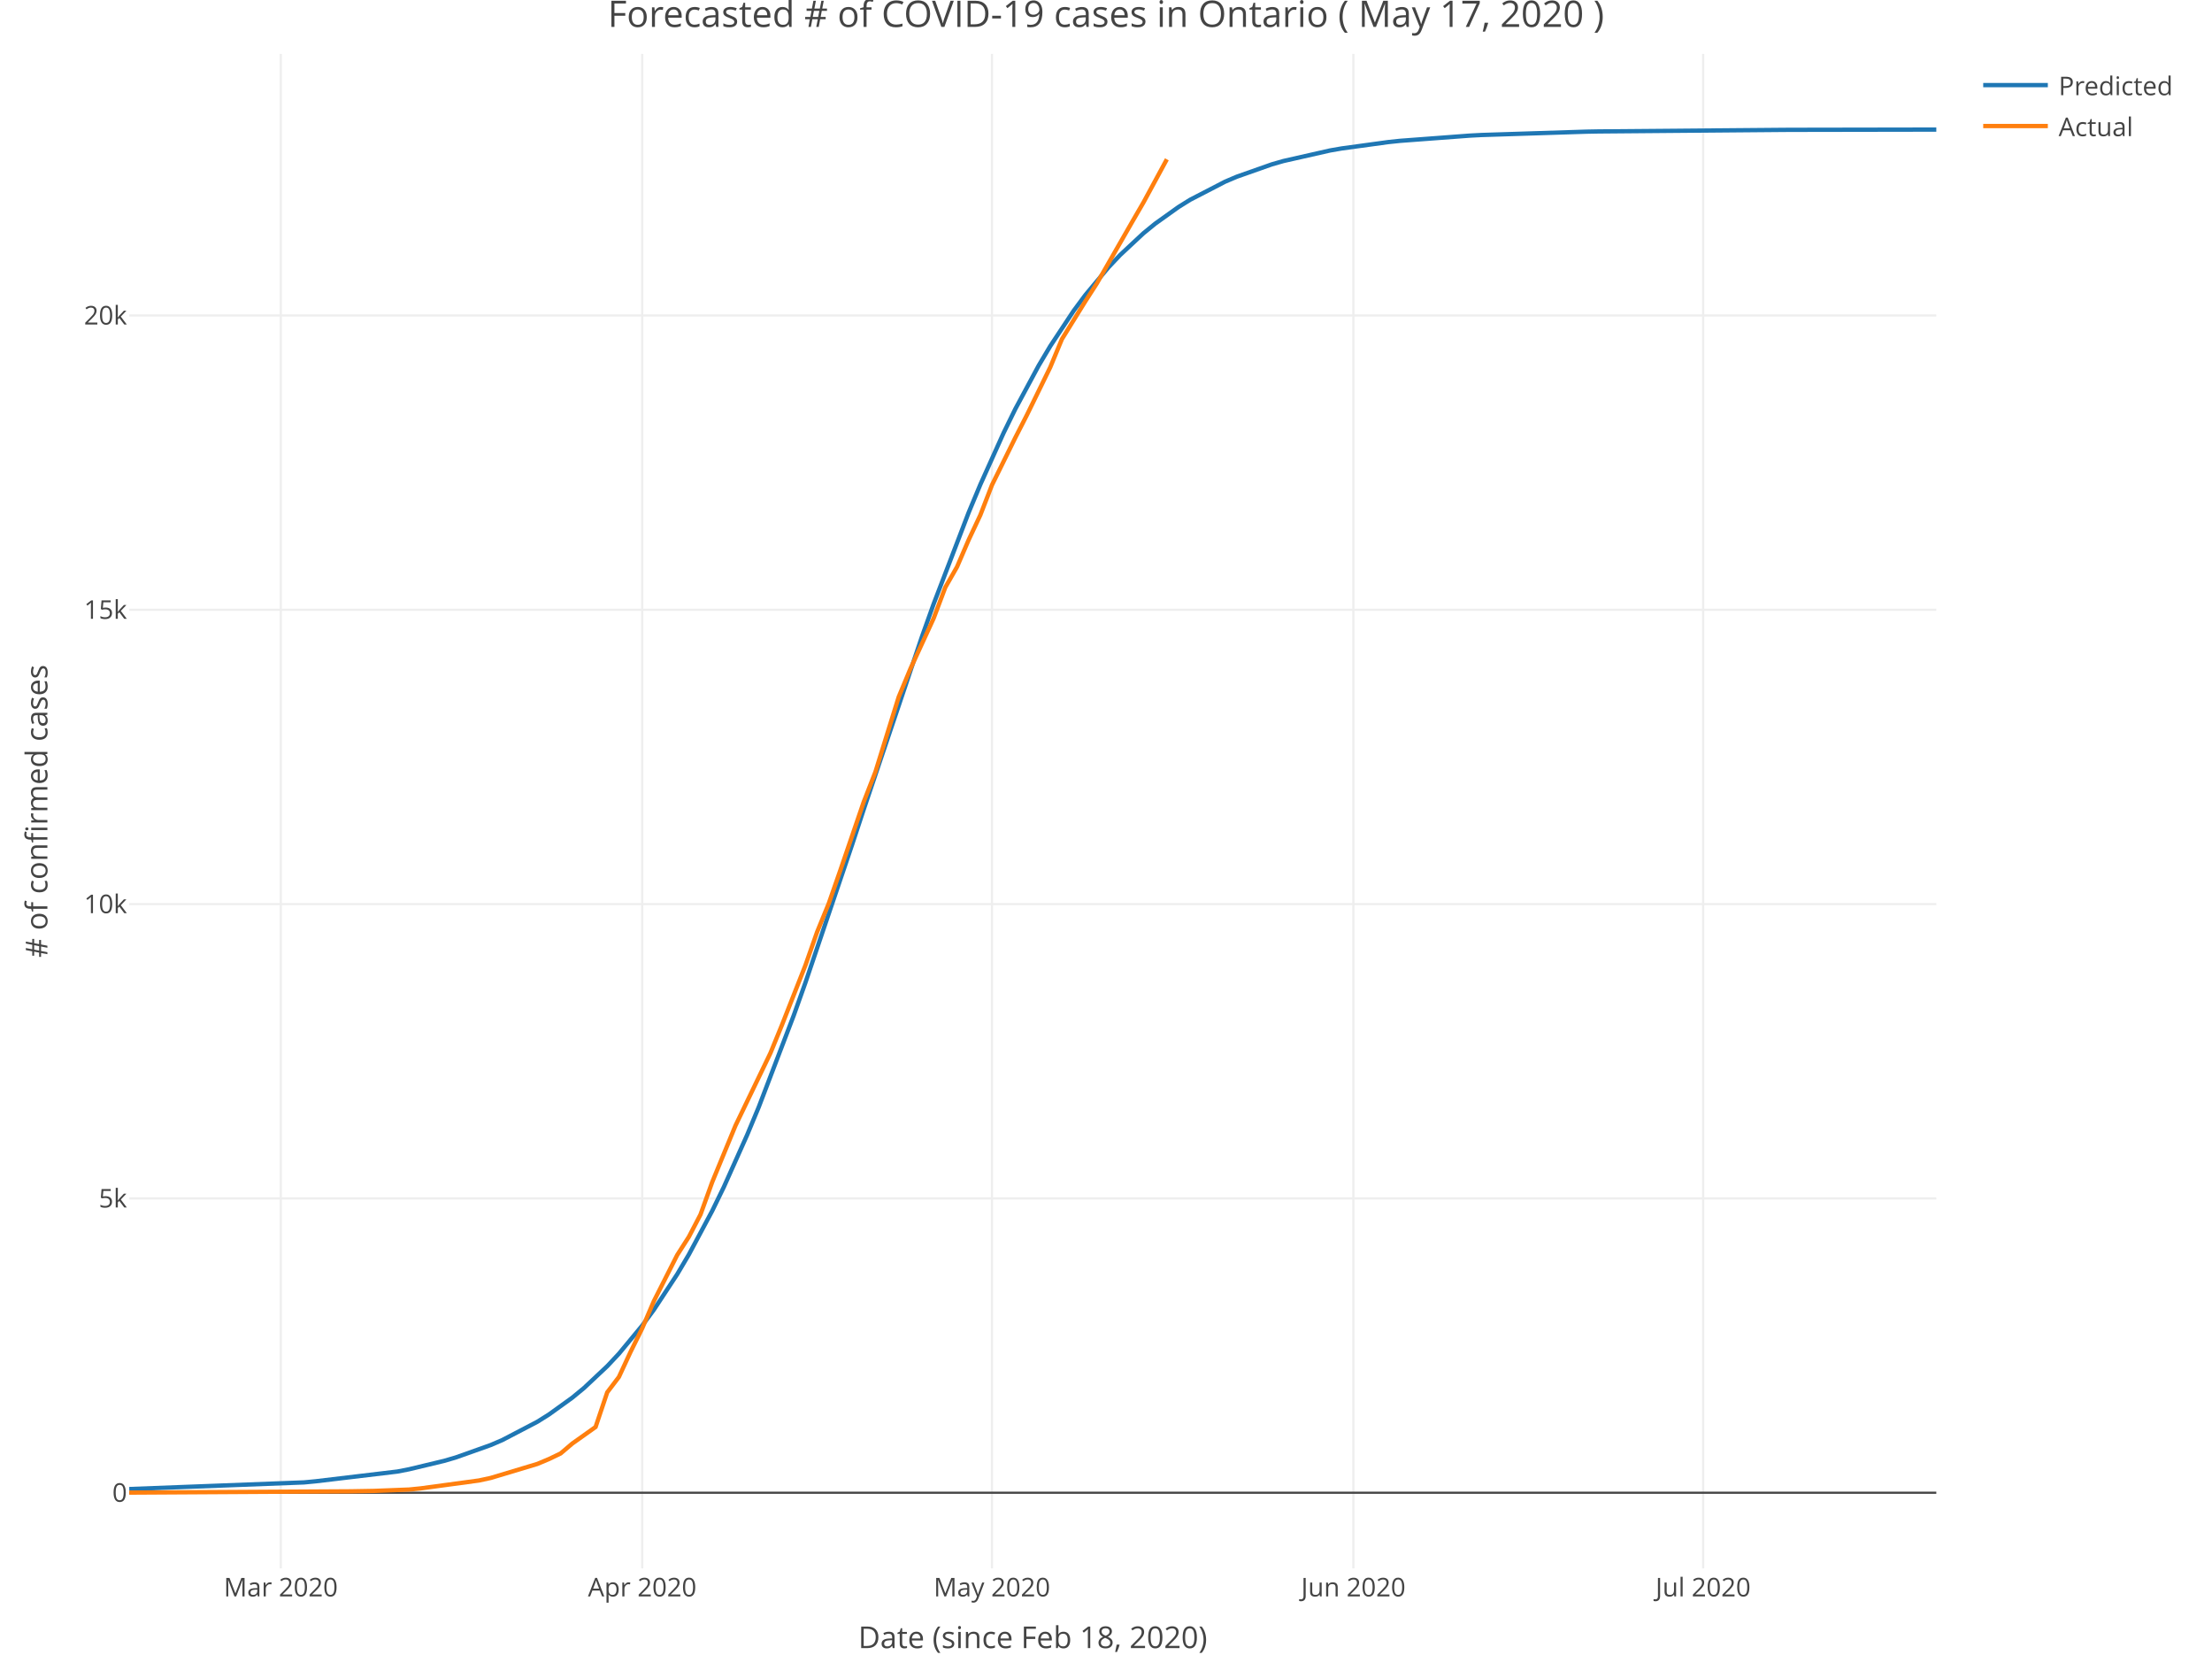
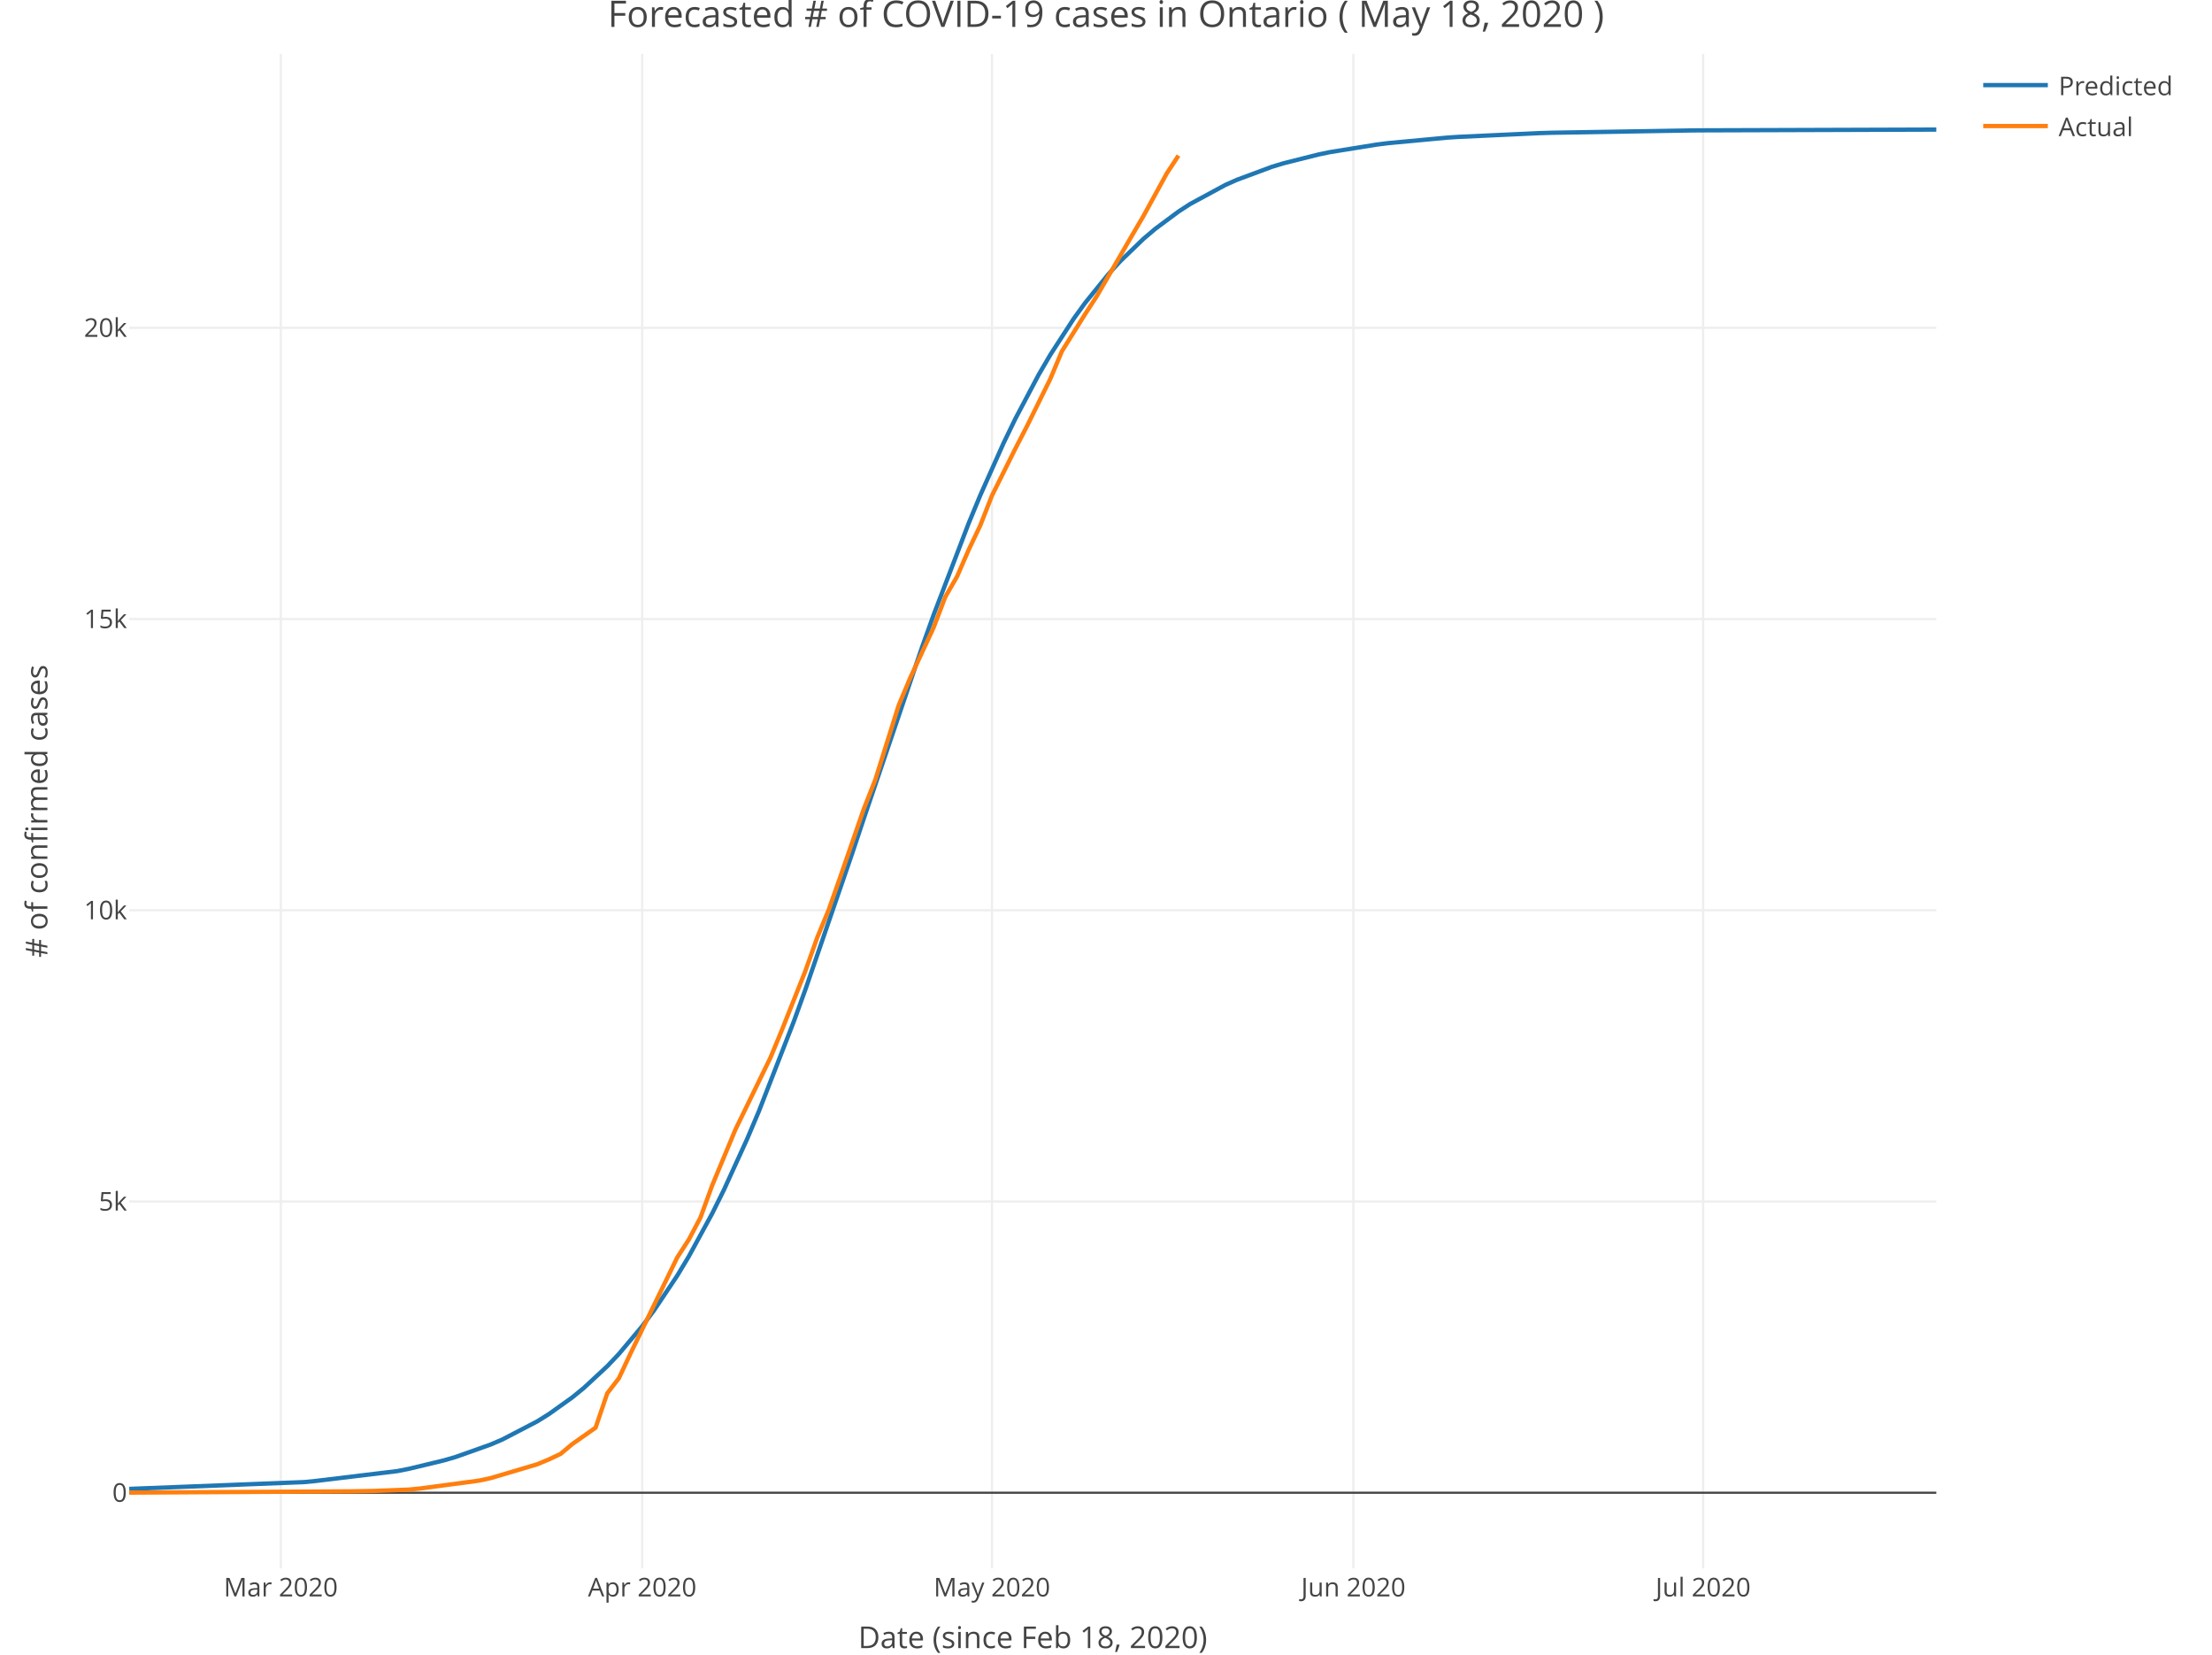
<svg xmlns="http://www.w3.org/2000/svg" class="main-svg" width="1027" height="768" style="" viewBox="0 0 1027 768">
  <rect x="0" y="0" width="1027" height="768" style="fill: rgb(255, 255, 255); fill-opacity: 1;" />
-   <defs id="defs-bf3b34">
+   <defs id="defs-dd9cb9">
    <g class="clips">
-       <clipPath id="clipbf3b34xyplot" class="plotclip">
+       <clipPath id="clipdd9cb9xyplot" class="plotclip">
        <rect width="839" height="703" />
      </clipPath>
-       <clipPath class="axesclip" id="clipbf3b34x">
+       <clipPath class="axesclip" id="clipdd9cb9x">
        <rect x="60" y="0" width="839" height="768" />
      </clipPath>
-       <clipPath class="axesclip" id="clipbf3b34y">
+       <clipPath class="axesclip" id="clipdd9cb9y">
        <rect x="0" y="25" width="1027" height="703" />
      </clipPath>
-       <clipPath class="axesclip" id="clipbf3b34xy">
+       <clipPath class="axesclip" id="clipdd9cb9xy">
        <rect x="60" y="25" width="839" height="703" />
      </clipPath>
    </g>
    <g class="gradients" />
  </defs>
  <g class="bglayer" />
  <g class="layer-below">
    <g class="imagelayer" />
    <g class="shapelayer" />
  </g>
  <g class="cartesianlayer">
    <g class="subplot xy">
      <g class="layer-subplot">
        <g class="shapelayer" />
        <g class="imagelayer" />
      </g>
      <g class="gridlayer">
        <g class="x">
          <path class="xgrid crisp" transform="translate(130.37,0)" d="M0,25v703" style="stroke: rgb(238, 238, 238); stroke-opacity: 1; stroke-width: 1px;" />
          <path class="xgrid crisp" transform="translate(298.17,0)" d="M0,25v703" style="stroke: rgb(238, 238, 238); stroke-opacity: 1; stroke-width: 1px;" />
          <path class="xgrid crisp" transform="translate(460.55,0)" d="M0,25v703" style="stroke: rgb(238, 238, 238); stroke-opacity: 1; stroke-width: 1px;" />
          <path class="xgrid crisp" transform="translate(628.35,0)" d="M0,25v703" style="stroke: rgb(238, 238, 238); stroke-opacity: 1; stroke-width: 1px;" />
          <path class="xgrid crisp" transform="translate(790.74,0)" d="M0,25v703" style="stroke: rgb(238, 238, 238); stroke-opacity: 1; stroke-width: 1px;" />
        </g>
        <g class="y">
-           <path class="ygrid crisp" transform="translate(0,556.27)" d="M60,0h839" style="stroke: rgb(238, 238, 238); stroke-opacity: 1; stroke-width: 1px;" />
-           <path class="ygrid crisp" transform="translate(0,419.66)" d="M60,0h839" style="stroke: rgb(238, 238, 238); stroke-opacity: 1; stroke-width: 1px;" />
-           <path class="ygrid crisp" transform="translate(0,283.04)" d="M60,0h839" style="stroke: rgb(238, 238, 238); stroke-opacity: 1; stroke-width: 1px;" />
-           <path class="ygrid crisp" transform="translate(0,146.43)" d="M60,0h839" style="stroke: rgb(238, 238, 238); stroke-opacity: 1; stroke-width: 1px;" />
+           <path class="ygrid crisp" transform="translate(0,557.7)" d="M60,0h839" style="stroke: rgb(238, 238, 238); stroke-opacity: 1; stroke-width: 1px;" />
+           <path class="ygrid crisp" transform="translate(0,422.52)" d="M60,0h839" style="stroke: rgb(238, 238, 238); stroke-opacity: 1; stroke-width: 1px;" />
+           <path class="ygrid crisp" transform="translate(0,287.34)" d="M60,0h839" style="stroke: rgb(238, 238, 238); stroke-opacity: 1; stroke-width: 1px;" />
+           <path class="ygrid crisp" transform="translate(0,152.16)" d="M60,0h839" style="stroke: rgb(238, 238, 238); stroke-opacity: 1; stroke-width: 1px;" />
        </g>
      </g>
      <g class="zerolinelayer">
        <path class="yzl zl crisp" transform="translate(0,692.88)" d="M60,0h839" style="stroke: rgb(68, 68, 68); stroke-opacity: 1; stroke-width: 1px;" />
      </g>
      <path class="xlines-below" />
      <path class="ylines-below" />
      <g class="overlines-below" />
      <g class="xaxislayer-below" />
      <g class="yaxislayer-below" />
      <g class="overaxes-below" />
-       <g class="plot" transform="translate(60, 25)" clip-path="url('#clipbf3b34xyplot')">
+       <g class="plot" transform="translate(60, 25)" clip-path="url('#clipdd9cb9xyplot')">
        <g class="scatterlayer mlayer">
-           <g class="trace scatter tracede7c07" style="stroke-miterlimit: 2; opacity: 1;">
+           <g class="trace scatter trace199ccf" style="stroke-miterlimit: 2; opacity: 1;">
            <g class="fills" />
            <g class="errorbars" />
            <g class="lines">
-               <path class="js-line" d="M0,666.17L81.19,663.08L86.61,662.56L124.5,658.04L129.91,656.99L146.15,653.1L151.56,651.52L167.8,645.75L173.21,643.43L189.45,634.95L194.86,631.56L205.69,623.76L211.1,619.3L221.93,609.13L227.34,603.36L238.17,590.29L243.58,582.94L254.41,566.48L259.82,557.33L270.65,537.08L276.06,525.98L286.88,501.82L292.3,488.8L308.54,446.27L313.95,431.09L335.6,367.12L341.01,350.71L368.08,270.42L373.49,255.29L389.73,212.91L395.14,199.95L405.97,175.91L411.38,164.87L422.21,144.75L427.62,135.66L438.45,119.31L443.86,112.02L454.68,99.05L460.1,93.32L470.92,83.24L476.34,78.82L487.16,71.09L492.57,67.72L508.81,59.32L514.23,57.02L530.46,51.3L535.88,49.74L557.53,44.84L562.94,43.9L584.59,40.94L590.01,40.37L622.48,37.94L627.9,37.66L676.61,36.11L682.03,36.01L768.63,35.28L774.05,35.26L839,35.15" style="vector-effect: non-scaling-stroke; fill: none; stroke: rgb(31, 119, 180); stroke-opacity: 1; stroke-width: 2px; opacity: 1;" />
+               <path class="js-line" d="M0,666.1L81.19,662.94L86.61,662.41L124.5,657.83L129.91,656.76L146.15,652.85L151.56,651.27L167.8,645.5L173.21,643.18L189.45,634.74L194.86,631.36L205.69,623.63L211.1,619.21L221.93,609.16L227.34,603.46L238.17,590.58L243.58,583.34L254.41,567.15L259.82,558.16L270.65,538.28L276.06,527.39L286.88,503.69L292.3,490.91L308.54,449.17L313.95,434.26L335.6,371.28L341.01,355.07L368.08,275.43L373.49,260.34L389.73,217.9L395.14,204.86L405.97,180.61L411.38,169.43L422.21,148.99L427.62,139.72L438.45,123.01L443.86,115.53L454.68,102.19L460.1,96.28L470.92,85.84L476.34,81.25L487.16,73.2L492.57,69.69L508.81,60.9L514.23,58.48L530.46,52.45L535.88,50.8L552.12,46.72L557.53,45.6L579.18,42.11L584.59,41.43L611.66,38.9L617.07,38.54L654.96,36.78L660.37,36.62L725.33,35.54L730.74,35.5L839,35.15" style="vector-effect: non-scaling-stroke; fill: none; stroke: rgb(31, 119, 180); stroke-opacity: 1; stroke-width: 2px; opacity: 1;" />
            </g>
            <g class="points" />
            <g class="text" />
          </g>
-           <g class="trace scatter tracecf52aa" style="stroke-miterlimit: 2; opacity: 1;">
+           <g class="trace scatter tracebbba28" style="stroke-miterlimit: 2; opacity: 1;">
            <g class="fills" />
            <g class="errorbars" />
            <g class="lines">
-               <path class="js-line" d="M0,667.82L102.85,667.22L113.67,667.03L129.91,666.4L135.32,665.86L162.39,662.19L167.8,661.02L189.45,654.52L194.86,652.25L200.28,649.65L205.69,645.06L216.52,637.36L221.93,621.27L227.34,614.16L232.75,602.52L238.17,591.57L243.58,578.94L254.41,557.55L259.82,549.11L265.23,538.75L270.65,523.73L281.47,497.47L286.88,486.24L297.71,463.78L303.12,450.58L313.95,423.04L319.36,407.63L324.77,394.38L330.19,378.86L341.01,347.25L346.43,333.32L357.25,298.51L362.66,285.5L373.49,261.98L378.9,247.63L384.32,238.15L389.73,225.61L395.14,214.11L400.55,200.15L411.38,178.18L416.79,167.61L427.62,145.45L433.03,132.42L443.86,114.93L449.27,106.52L465.51,78.24L470.92,68.92L481.75,48.95" style="vector-effect: non-scaling-stroke; fill: none; stroke: rgb(255, 127, 14); stroke-opacity: 1; stroke-width: 2px; opacity: 1;" />
+               <path class="js-line" d="M0,667.82L102.85,667.23L113.67,667.04L129.91,666.42L135.32,665.88L162.39,662.25L167.8,661.09L189.45,654.66L194.86,652.41L200.28,649.84L205.69,645.3L216.52,637.68L221.93,621.75L227.34,614.72L232.75,603.21L254.41,558.71L259.82,550.35L265.23,540.11L270.65,525.24L281.47,499.25L286.88,488.14L297.71,465.92L303.12,452.86L313.95,425.61L319.36,410.36L324.77,397.25L330.19,381.89L341.01,350.61L346.43,336.82L357.25,302.38L362.66,289.51L373.49,266.23L378.9,252.04L384.32,242.66L389.73,230.25L395.14,218.86L400.55,205.05L411.38,183.31L416.79,172.85L427.62,150.92L433.03,138.03L443.86,120.72L449.27,112.4L465.51,84.42L470.92,75.2L481.75,55.43L487.16,47.21" style="vector-effect: non-scaling-stroke; fill: none; stroke: rgb(255, 127, 14); stroke-opacity: 1; stroke-width: 2px; opacity: 1;" />
            </g>
            <g class="points" />
            <g class="text" />
          </g>
        </g>
      </g>
      <g class="overplot" />
      <path class="xlines-above crisp" style="fill: none;" d="M0,0" />
      <path class="ylines-above crisp" style="fill: none;" d="M0,0" />
      <g class="overlines-above" />
      <g class="xaxislayer-above">
        <g class="xtick">
          <text text-anchor="middle" x="0" y="741" transform="translate(130.37,0)" style="font-family: 'Open Sans', verdana, arial, sans-serif; font-size: 12px; fill: rgb(68, 68, 68); fill-opacity: 1; white-space: pre;">Mar 2020</text>
        </g>
        <g class="xtick">
          <text text-anchor="middle" x="0" y="741" transform="translate(298.17,0)" style="font-family: 'Open Sans', verdana, arial, sans-serif; font-size: 12px; fill: rgb(68, 68, 68); fill-opacity: 1; white-space: pre;">Apr 2020</text>
        </g>
        <g class="xtick">
          <text text-anchor="middle" x="0" y="741" transform="translate(460.55,0)" style="font-family: 'Open Sans', verdana, arial, sans-serif; font-size: 12px; fill: rgb(68, 68, 68); fill-opacity: 1; white-space: pre;">May 2020</text>
        </g>
        <g class="xtick">
          <text text-anchor="middle" x="0" y="741" transform="translate(628.35,0)" style="font-family: 'Open Sans', verdana, arial, sans-serif; font-size: 12px; fill: rgb(68, 68, 68); fill-opacity: 1; white-space: pre;">Jun 2020</text>
        </g>
        <g class="xtick">
          <text text-anchor="middle" x="0" y="741" transform="translate(790.74,0)" style="font-family: 'Open Sans', verdana, arial, sans-serif; font-size: 12px; fill: rgb(68, 68, 68); fill-opacity: 1; white-space: pre;">Jul 2020</text>
        </g>
      </g>
      <g class="yaxislayer-above">
        <g class="ytick">
          <text text-anchor="end" x="59" y="4.2" transform="translate(0,692.88)" style="font-family: 'Open Sans', verdana, arial, sans-serif; font-size: 12px; fill: rgb(68, 68, 68); fill-opacity: 1; white-space: pre;">0</text>
        </g>
        <g class="ytick">
-           <text text-anchor="end" x="59" y="4.2" transform="translate(0,556.27)" style="font-family: 'Open Sans', verdana, arial, sans-serif; font-size: 12px; fill: rgb(68, 68, 68); fill-opacity: 1; white-space: pre;">5k</text>
+           <text text-anchor="end" x="59" y="4.2" transform="translate(0,557.7)" style="font-family: 'Open Sans', verdana, arial, sans-serif; font-size: 12px; fill: rgb(68, 68, 68); fill-opacity: 1; white-space: pre;">5k</text>
        </g>
        <g class="ytick">
-           <text text-anchor="end" x="59" y="4.2" transform="translate(0,419.66)" style="font-family: 'Open Sans', verdana, arial, sans-serif; font-size: 12px; fill: rgb(68, 68, 68); fill-opacity: 1; white-space: pre;">10k</text>
+           <text text-anchor="end" x="59" y="4.2" transform="translate(0,422.52)" style="font-family: 'Open Sans', verdana, arial, sans-serif; font-size: 12px; fill: rgb(68, 68, 68); fill-opacity: 1; white-space: pre;">10k</text>
        </g>
        <g class="ytick">
-           <text text-anchor="end" x="59" y="4.2" transform="translate(0,283.04)" style="font-family: 'Open Sans', verdana, arial, sans-serif; font-size: 12px; fill: rgb(68, 68, 68); fill-opacity: 1; white-space: pre;">15k</text>
+           <text text-anchor="end" x="59" y="4.2" transform="translate(0,287.34)" style="font-family: 'Open Sans', verdana, arial, sans-serif; font-size: 12px; fill: rgb(68, 68, 68); fill-opacity: 1; white-space: pre;">15k</text>
        </g>
        <g class="ytick">
-           <text text-anchor="end" x="59" y="4.2" transform="translate(0,146.43)" style="font-family: 'Open Sans', verdana, arial, sans-serif; font-size: 12px; fill: rgb(68, 68, 68); fill-opacity: 1; white-space: pre;">20k</text>
+           <text text-anchor="end" x="59" y="4.2" transform="translate(0,152.16)" style="font-family: 'Open Sans', verdana, arial, sans-serif; font-size: 12px; fill: rgb(68, 68, 68); fill-opacity: 1; white-space: pre;">20k</text>
        </g>
      </g>
      <g class="overaxes-above" />
    </g>
  </g>
  <g class="polarlayer" />
  <g class="ternarylayer" />
  <g class="geolayer" />
  <g class="funnelarealayer" />
  <g class="pielayer" />
  <g class="treemaplayer" />
  <g class="sunburstlayer" />
  <g class="glimages" />
-   <defs id="topdefs-bf3b34">
+   <defs id="topdefs-dd9cb9">
    <g class="clips" />
-     <clipPath id="legendbf3b34">
+     <clipPath id="legenddd9cb9">
      <rect width="101" height="48" x="0" y="0" />
    </clipPath>
  </defs>
  <g class="layer-above">
    <g class="imagelayer" />
    <g class="shapelayer" />
  </g>
  <g class="infolayer">
    <g class="legend" pointer-events="all" transform="translate(915.78, 25)">
      <rect class="bg" shape-rendering="crispEdges" style="stroke: rgb(68, 68, 68); stroke-opacity: 1; fill: rgb(255, 255, 255); fill-opacity: 1; stroke-width: 0px;" width="101" height="48" x="0" y="0" />
-       <g class="scrollbox" transform="translate(0, 0)" clip-path="url('#legendbf3b34')">
+       <g class="scrollbox" transform="translate(0, 0)" clip-path="url('#legenddd9cb9')">
        <g class="groups">
          <g class="traces" style="opacity: 1;" transform="translate(0, 14.5)">
            <text class="legendtext user-select-none" text-anchor="start" x="40" y="4.68" style="font-family: 'Open Sans', verdana, arial, sans-serif; font-size: 12px; fill: rgb(68, 68, 68); fill-opacity: 1; white-space: pre;">Predicted</text>
            <g class="layers" style="opacity: 1;">
              <g class="legendfill" />
              <g class="legendlines">
                <path class="js-line" d="M5,0h30" style="fill: none; stroke: rgb(31, 119, 180); stroke-opacity: 1; stroke-width: 2px;" />
              </g>
              <g class="legendsymbols">
                <g class="legendpoints" />
              </g>
            </g>
            <rect class="legendtoggle" pointer-events="all" x="0" y="-9.5" width="95.891" height="19" style="cursor: pointer; fill: rgb(0, 0, 0); fill-opacity: 0;" />
          </g>
          <g class="traces" style="opacity: 1;" transform="translate(0, 33.5)">
            <text class="legendtext user-select-none" text-anchor="start" x="40" y="4.68" style="font-family: 'Open Sans', verdana, arial, sans-serif; font-size: 12px; fill: rgb(68, 68, 68); fill-opacity: 1; white-space: pre;">Actual</text>
            <g class="layers" style="opacity: 1;">
              <g class="legendfill" />
              <g class="legendlines">
                <path class="js-line" d="M5,0h30" style="fill: none; stroke: rgb(255, 127, 14); stroke-opacity: 1; stroke-width: 2px;" />
              </g>
              <g class="legendsymbols">
                <g class="legendpoints" />
              </g>
            </g>
            <rect class="legendtoggle" pointer-events="all" x="0" y="-9.5" width="95.891" height="19" style="cursor: pointer; fill: rgb(0, 0, 0); fill-opacity: 0;" />
          </g>
        </g>
      </g>
      <rect class="scrollbar" rx="20" ry="3" width="0" height="0" style="fill: rgb(128, 139, 164); fill-opacity: 1;" x="0" y="0" />
    </g>
    <g class="g-gtitle">
-       <text class="gtitle" x="513.5" y="12.5" text-anchor="middle" dy="0em" style="font-family: 'Open Sans', verdana, arial, sans-serif; font-size: 17px; fill: rgb(68, 68, 68); opacity: 1; font-weight: normal; white-space: pre;">Forecasted # of COVID-19 cases in Ontario ( May 17, 2020 )</text>
+       <text class="gtitle" x="513.5" y="12.5" text-anchor="middle" dy="0em" style="font-family: 'Open Sans', verdana, arial, sans-serif; font-size: 17px; fill: rgb(68, 68, 68); opacity: 1; font-weight: normal; white-space: pre;">Forecasted # of COVID-19 cases in Ontario ( May 18, 2020 )</text>
    </g>
    <g class="g-xtitle" transform="translate(0,-15)">
      <text class="xtitle" x="479.5" y="780" text-anchor="middle" style="font-family: 'Open Sans', verdana, arial, sans-serif; font-size: 14px; fill: rgb(68, 68, 68); opacity: 1; font-weight: normal; white-space: pre;">Date (since Feb 18, 2020)</text>
    </g>
    <g class="g-ytitle">
      <text class="ytitle" transform="rotate(-90,22,376.5)" x="22" y="376.5" text-anchor="middle" style="font-family: 'Open Sans', verdana, arial, sans-serif; font-size: 14px; fill: rgb(68, 68, 68); opacity: 1; font-weight: normal; white-space: pre;"># of confirmed cases</text>
    </g>
  </g>
</svg>
